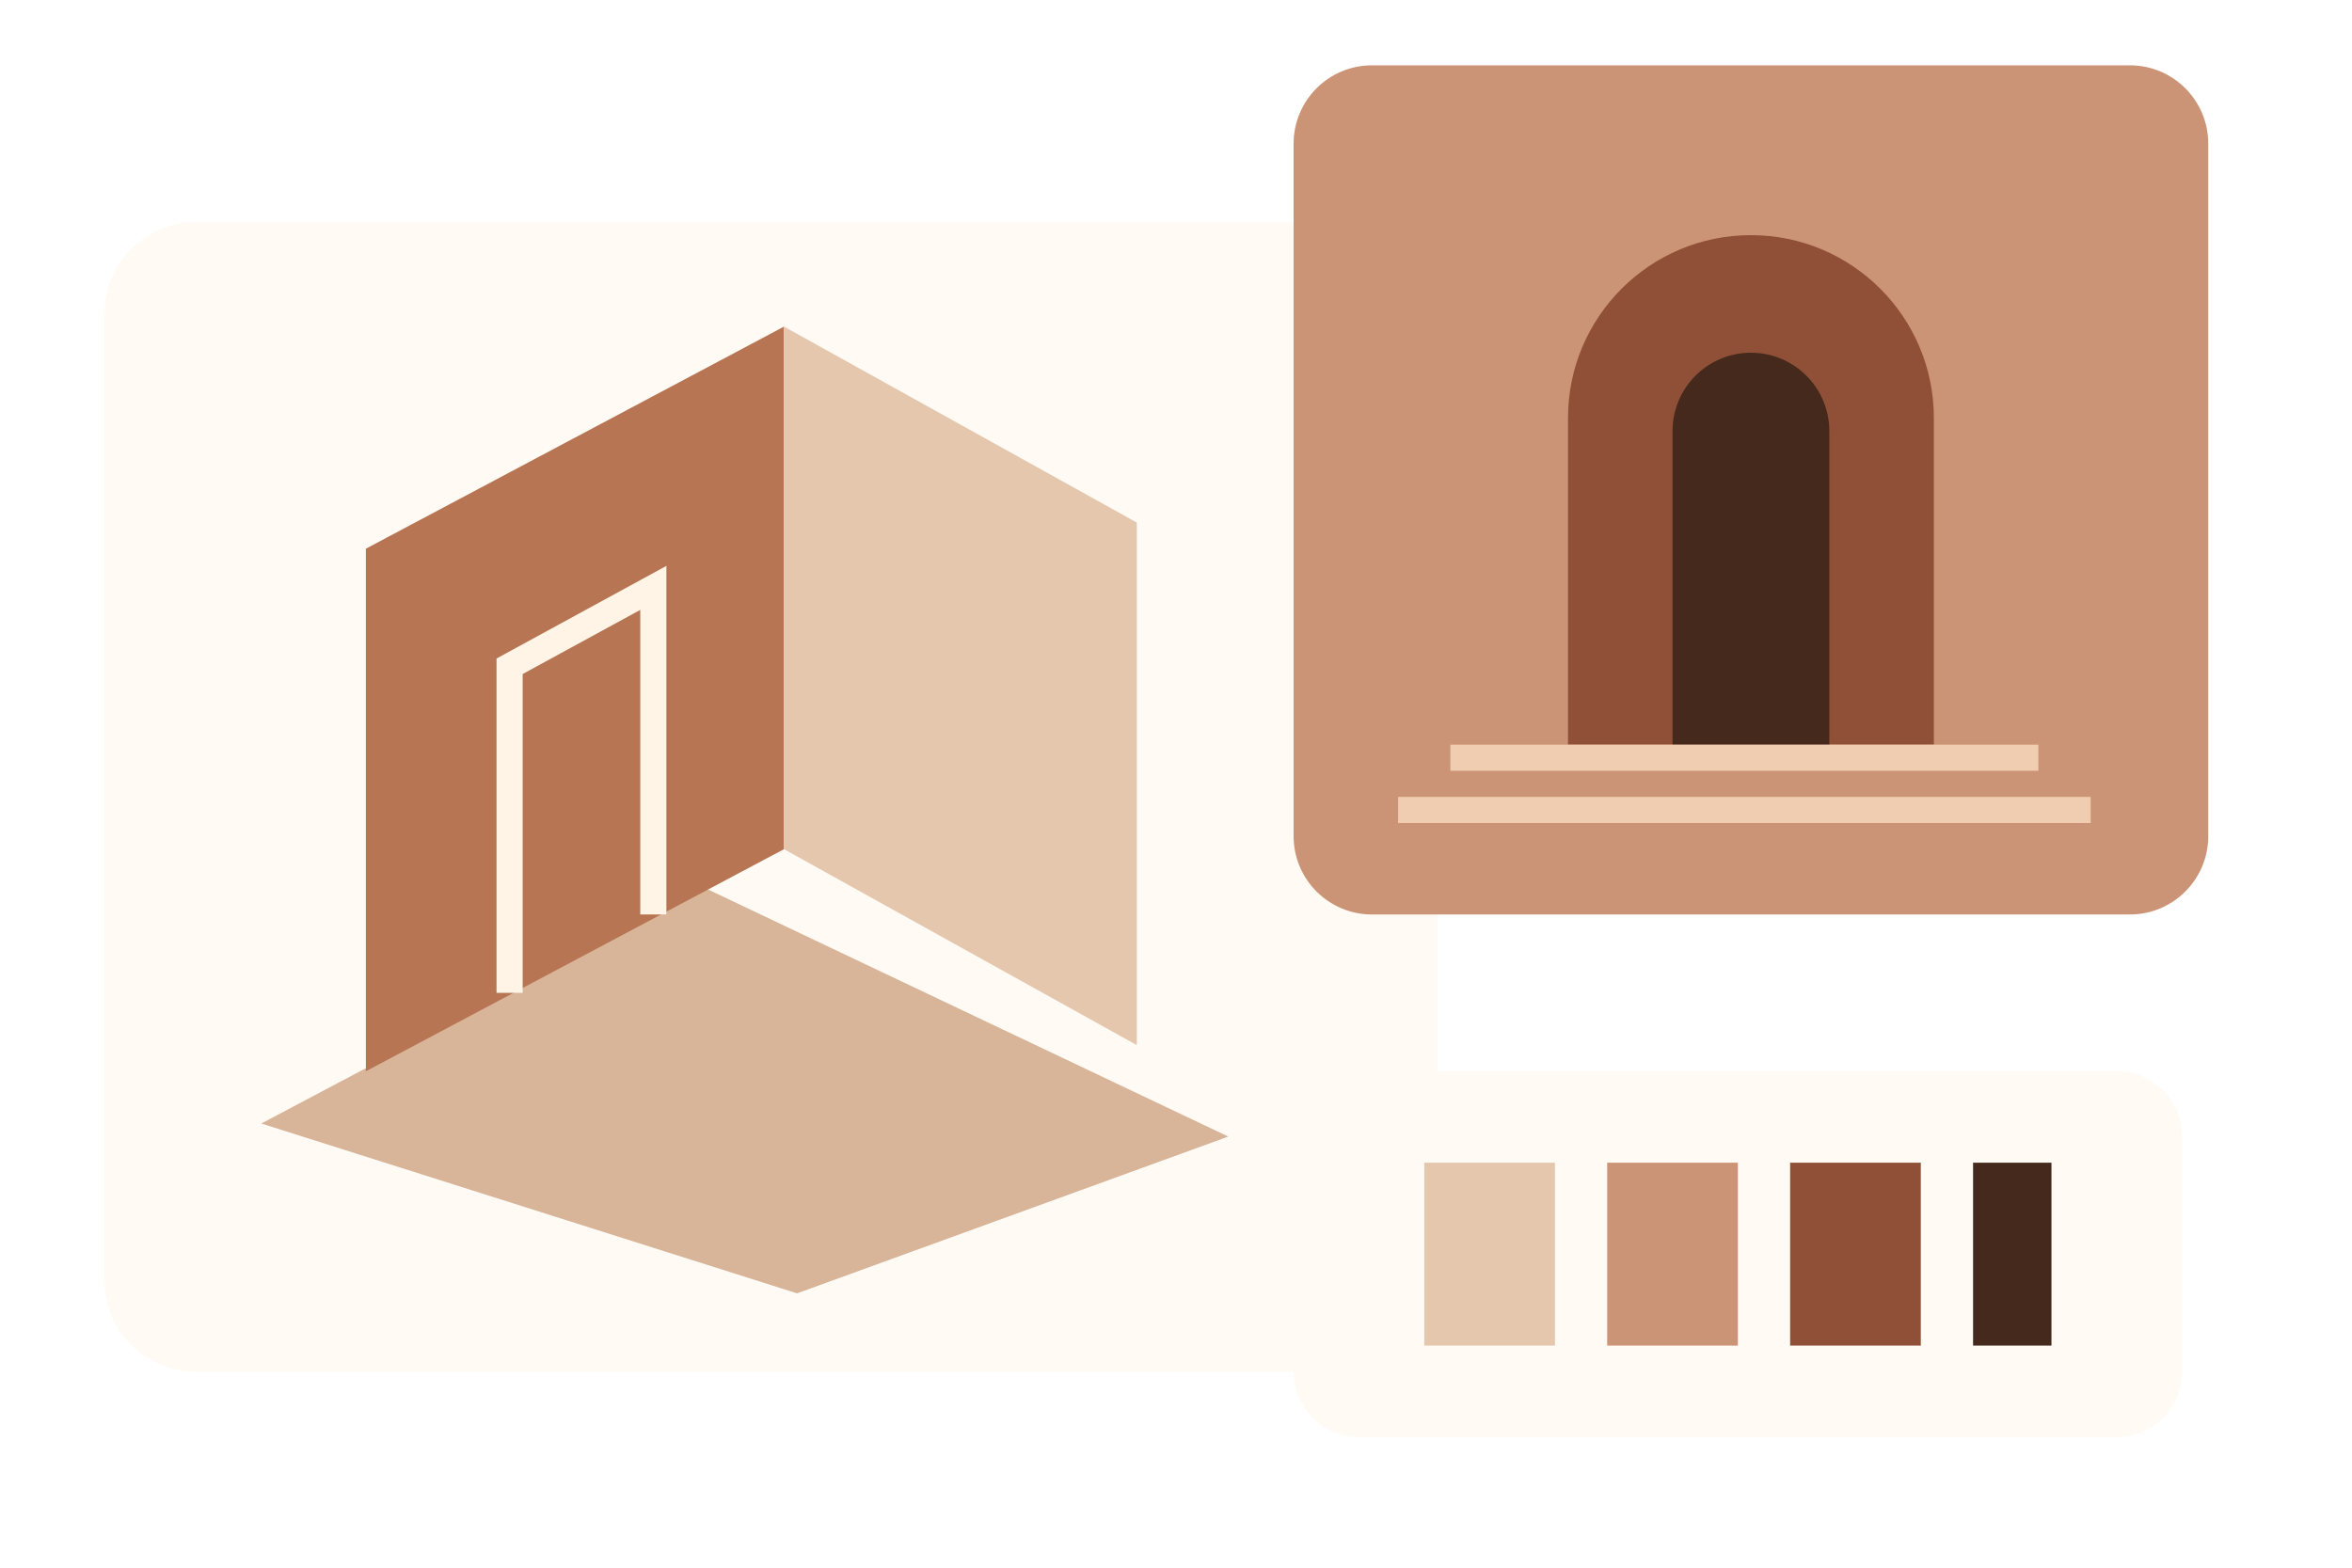
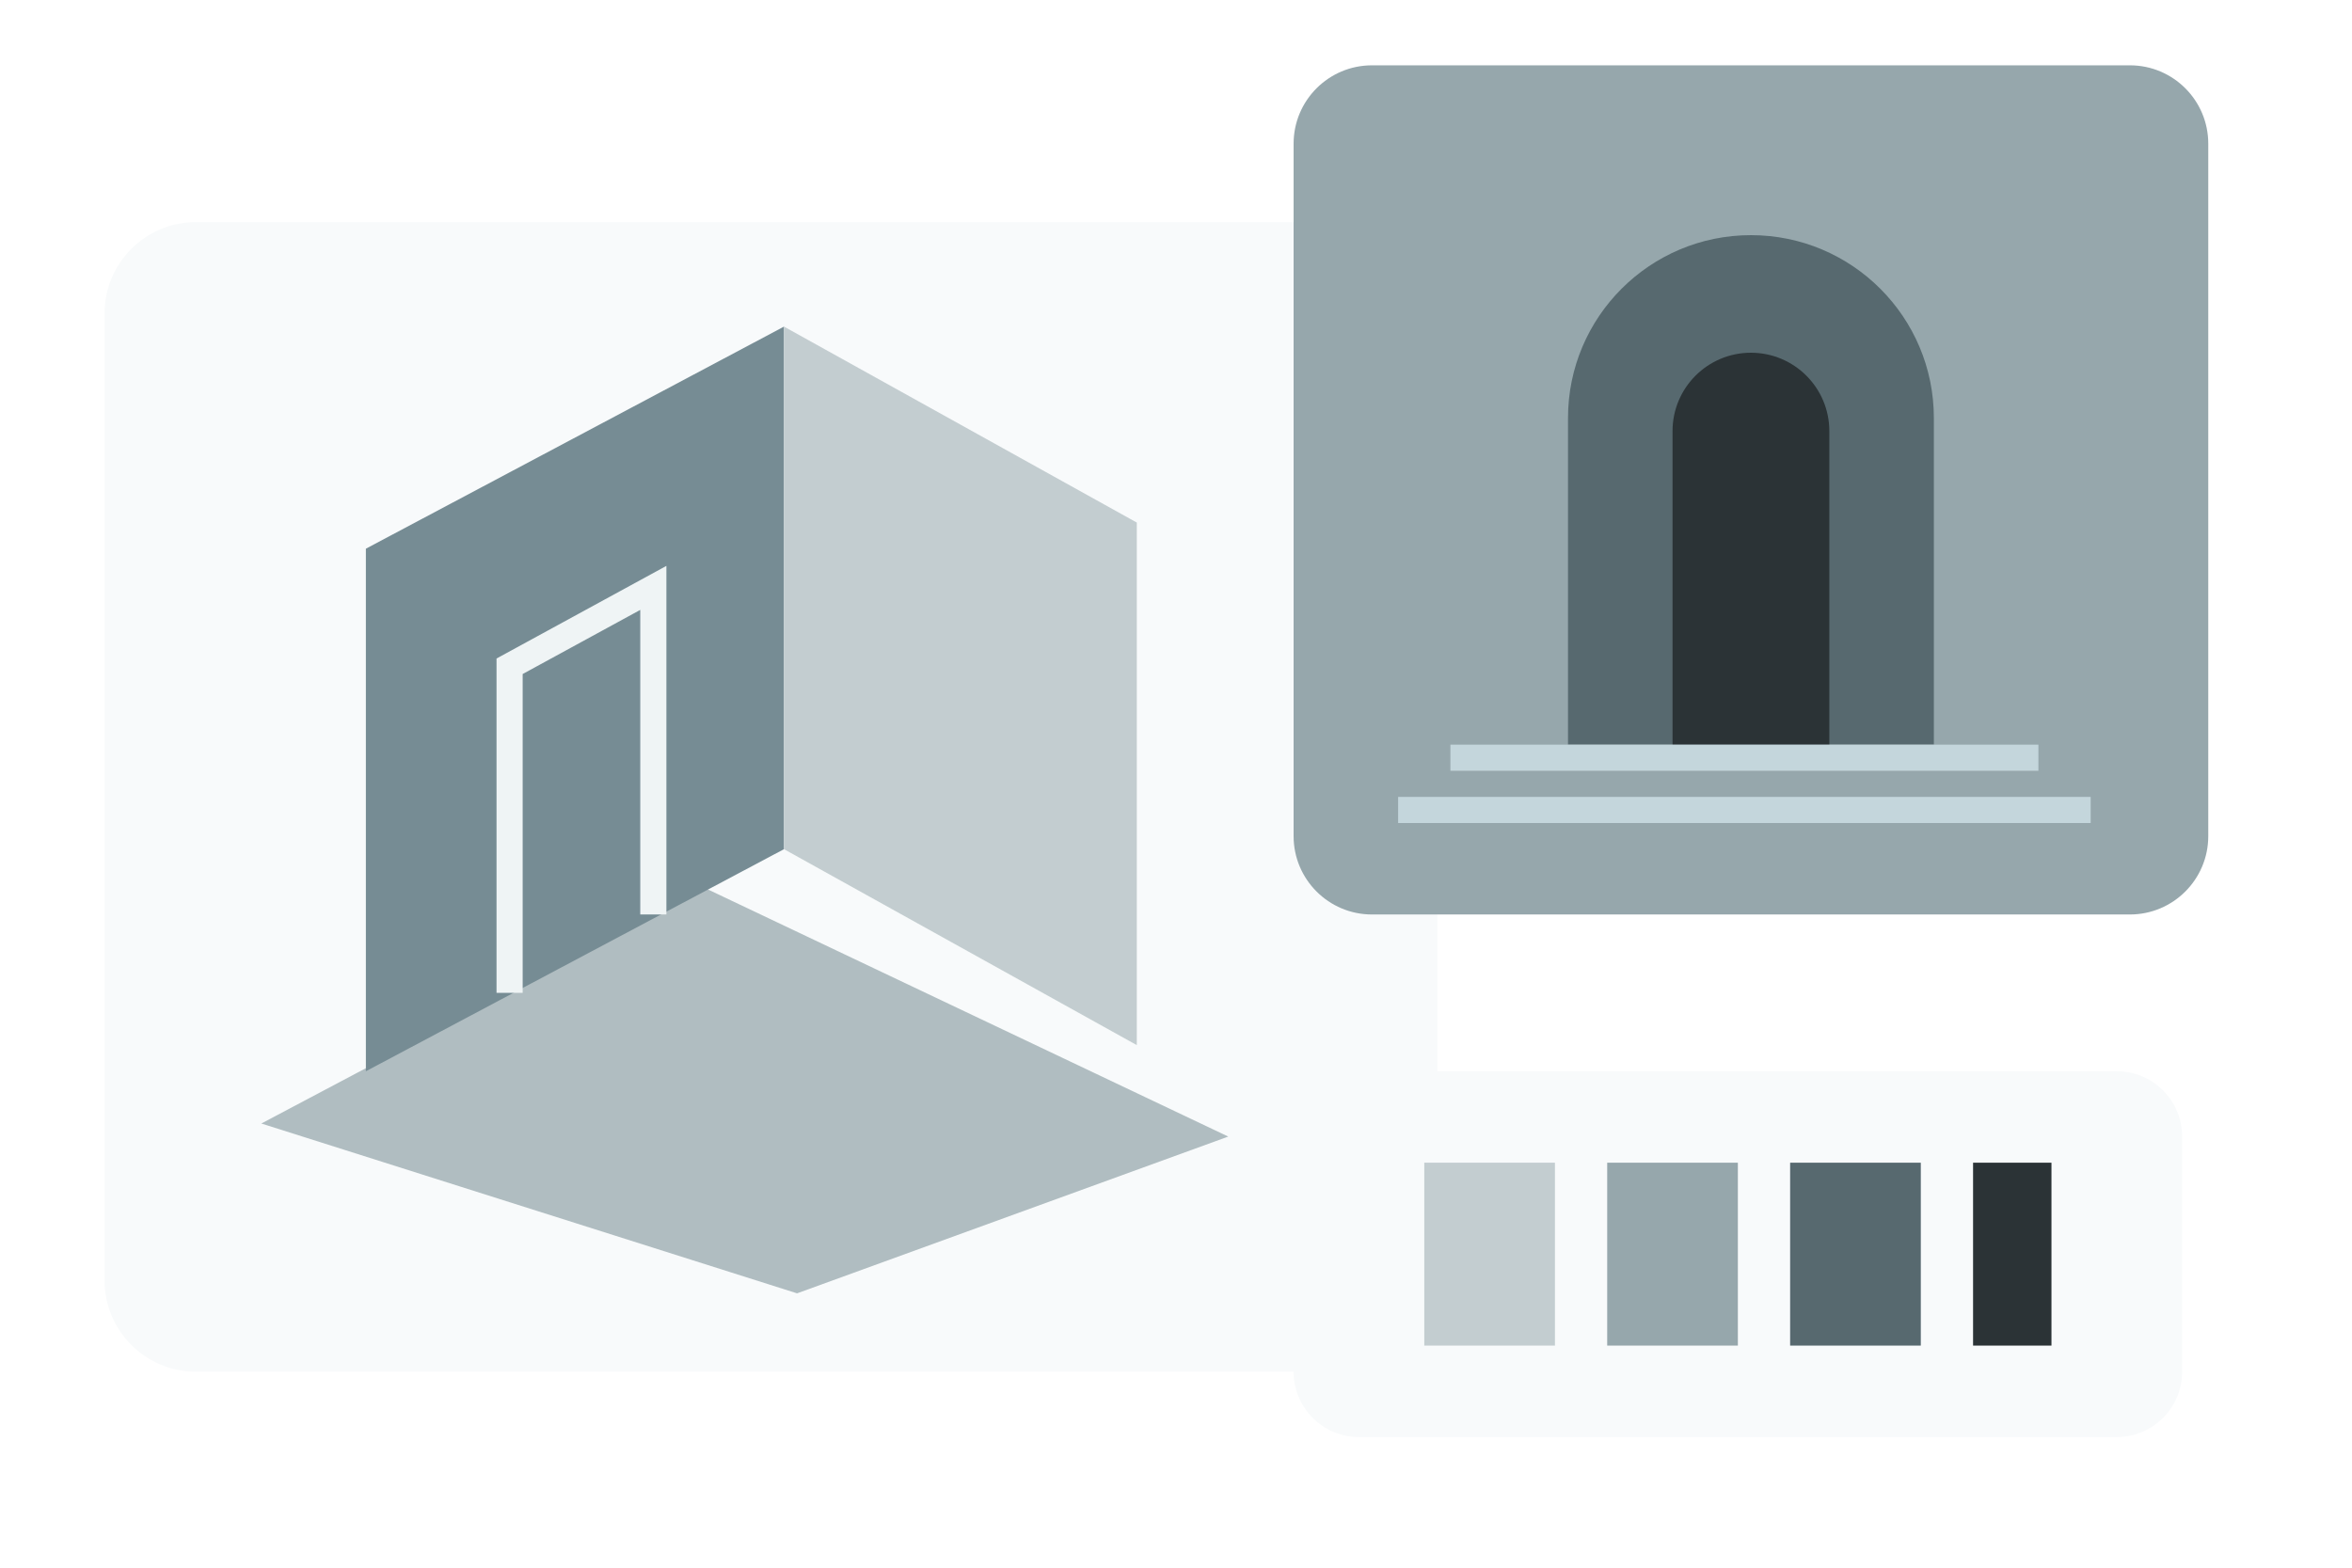
<svg xmlns="http://www.w3.org/2000/svg" width="180" height="120" viewBox="0 0 180 120" fill="none">
-   <rect x="8" y="17" width="102" height="88" rx="7" fill="#fffaf3" />
-   <path d="M20 86 54 68 94 87 61 99Z" fill="#d8b499" />
-   <path d="M28 82V42L60 25V65Z" fill="#b77553" />
-   <path d="M60 25 87 40V80L60 65Z" fill="#e5c7ae" />
-   <path d="M39 76V51L50 45V70" stroke="#fff4e5" stroke-width="2" />
-   <rect x="99" y="5" width="70" height="65" rx="6" fill="#cc9476" />
-   <path d="M120 57V32a14 14 0 0 1 28 0v25" fill="#8f5037" />
-   <path d="M128 57V33a6 6 0 0 1 12 0v24" fill="#45291c" />
-   <path d="M111 58h45M107 62h53" stroke="#f0cdb0" stroke-width="2" />
-   <rect x="99" y="82" width="68" height="28" rx="5" fill="#fffaf3" />
-   <path d="M109 89h10v14h-10z" fill="#e5c7ae" />
-   <path d="M123 89h10v14h-10z" fill="#cc9476" />
-   <path d="M137 89h10v14h-10z" fill="#8f5037" />
-   <path d="M151 89h6v14h-6z" fill="#45291c" />
+   <rect x="8" y="17" width="102" height="88" rx="7" fill="#f8fafb" />
+   <path d="M20 86 54 68 94 87 61 99Z" fill="#b0bdc1" />
+   <path d="M28 82V42L60 25V65Z" fill="#768c94" />
+   <path d="M60 25 87 40V80L60 65Z" fill="#c3cdd0" />
+   <path d="M39 76V51L50 45V70" stroke="#eff4f5" stroke-width="2" />
+   <rect x="99" y="5" width="70" height="65" rx="6" fill="#96a7ac" />
+   <path d="M120 57V32a14 14 0 0 1 28 0v25" fill="#57696f" />
+   <path d="M128 57V33a6 6 0 0 1 12 0v24" fill="#2b3336" />
+   <path d="M111 58h45M107 62h53" stroke="#c4d6dc" stroke-width="2" />
+   <rect x="99" y="82" width="68" height="28" rx="5" fill="#f8fafb" />
+   <path d="M109 89h10v14h-10z" fill="#c3cdd0" />
+   <path d="M123 89h10v14h-10z" fill="#96a7ac" />
+   <path d="M137 89h10v14h-10z" fill="#57696f" />
+   <path d="M151 89h6v14h-6z" fill="#2b3336" />
</svg>
